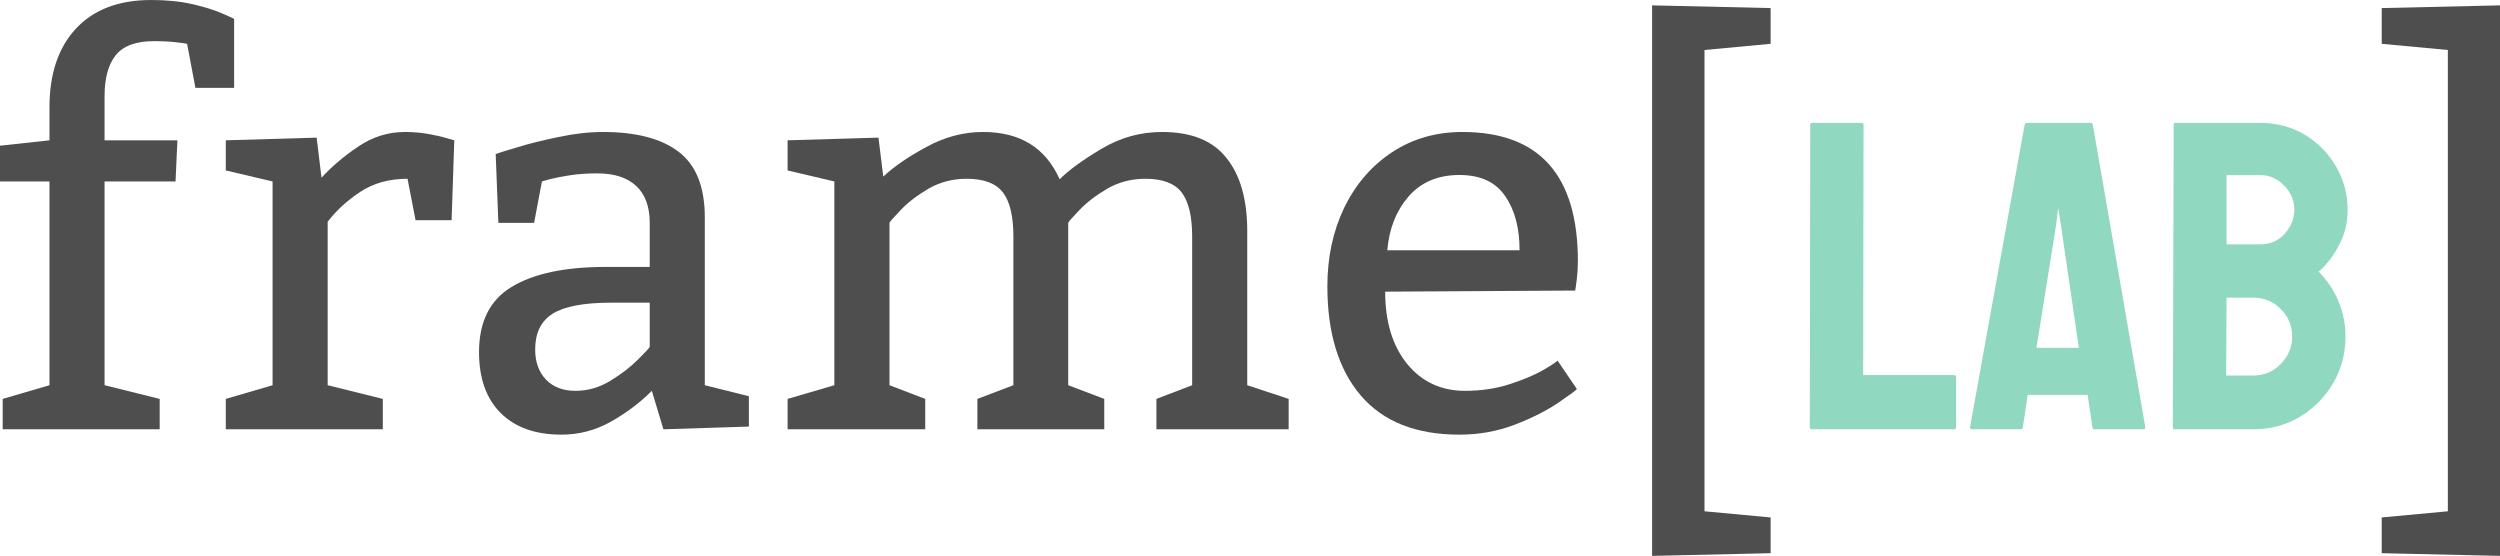
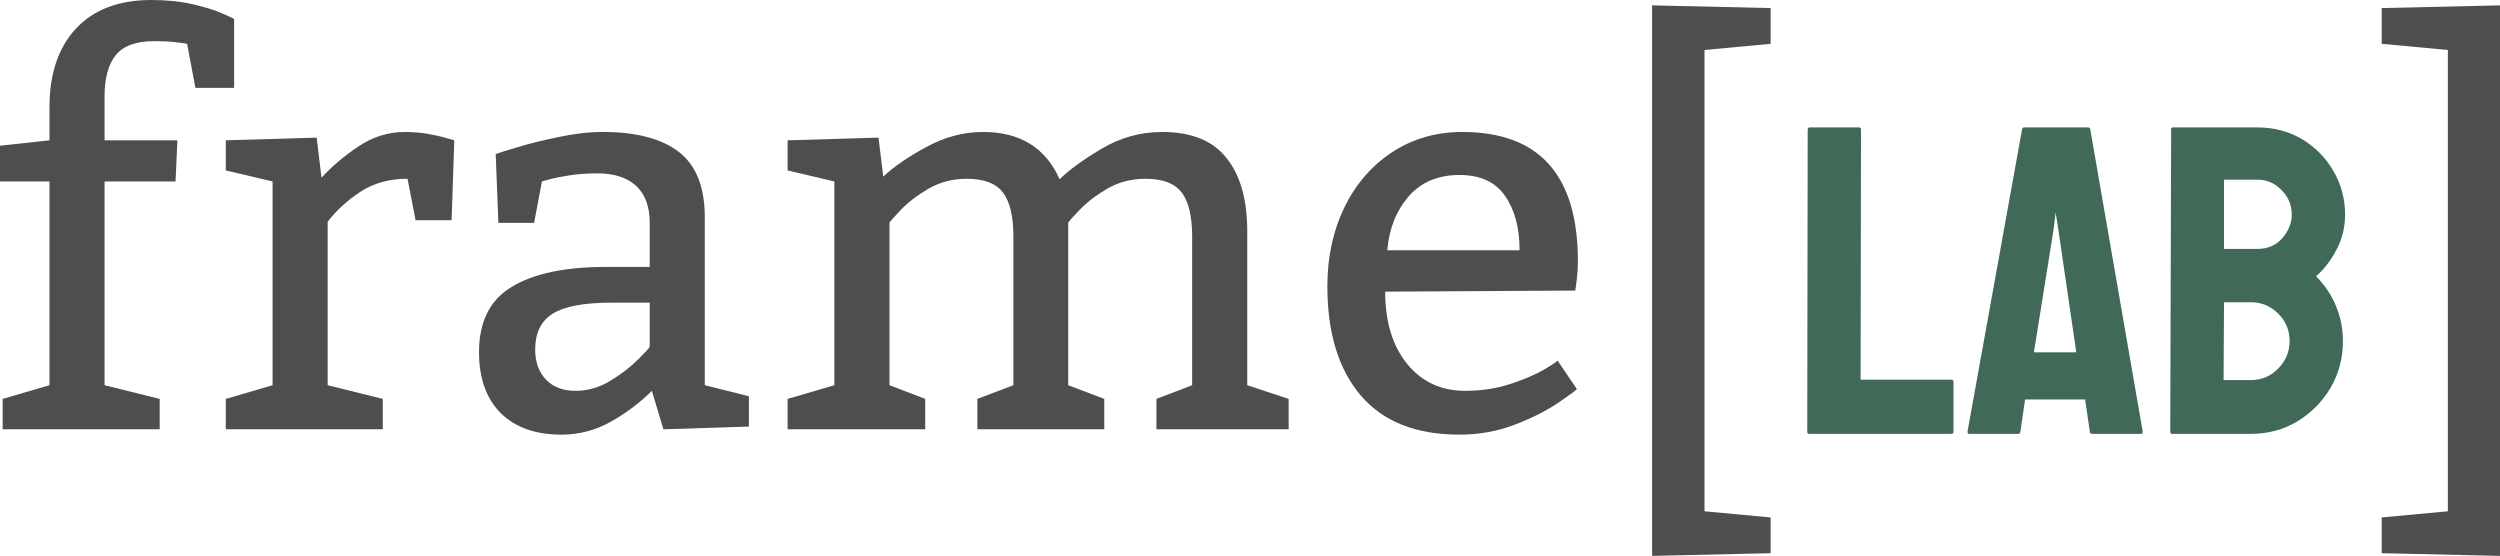
<svg xmlns="http://www.w3.org/2000/svg" preserveAspectRatio="none" overflow="visible" style="display: block;" width="68.118" height="15.146" viewBox="0 0 68.118 15.146" fill="none">
  <g id="frame[Lab]">
    <path id="Vector" d="M66.697 13.931V1.362L64.895 1.194V0.22L68.118 0.146V15.146L64.895 15.073V14.099L66.697 13.931Z" fill="#4E4E4E" />
-     <path id="Vector_2" d="M61.4 11.697H59.25C59.219 11.697 59.203 11.677 59.203 11.638L59.227 3.394C59.227 3.363 59.242 3.347 59.273 3.347H61.582C62.031 3.347 62.44 3.457 62.807 3.675C63.166 3.894 63.449 4.185 63.656 4.548C63.863 4.908 63.967 5.298 63.967 5.72C63.967 6.064 63.889 6.384 63.732 6.681C63.576 6.978 63.391 7.218 63.176 7.402C63.406 7.632 63.586 7.9 63.715 8.205C63.844 8.509 63.908 8.83 63.908 9.166C63.908 9.63 63.797 10.054 63.574 10.437C63.348 10.82 63.045 11.127 62.666 11.357C62.287 11.584 61.865 11.697 61.4 11.697ZM61.582 4.771H60.668V6.658H61.582C61.859 6.658 62.084 6.56 62.256 6.365C62.428 6.166 62.514 5.951 62.514 5.72C62.514 5.466 62.422 5.246 62.238 5.058C62.055 4.867 61.836 4.771 61.582 4.771ZM61.4 8.111H60.668L60.656 10.232H61.4C61.69 10.232 61.938 10.127 62.145 9.916C62.352 9.705 62.455 9.455 62.455 9.166C62.455 8.876 62.352 8.628 62.145 8.421C61.938 8.214 61.69 8.111 61.4 8.111Z" fill="#91D8C1" />
-     <path id="Vector_3" d="M53.678 11.638L55.166 3.394C55.174 3.363 55.193 3.347 55.225 3.347H56.965C56.996 3.347 57.016 3.363 57.023 3.394L58.453 11.638C58.457 11.677 58.441 11.697 58.406 11.697H57.076C57.037 11.697 57.016 11.677 57.012 11.638L56.883 10.759H55.248L55.119 11.638C55.115 11.677 55.096 11.697 55.06 11.697H53.725C53.693 11.697 53.678 11.677 53.678 11.638ZM56.027 6.107L55.488 9.476H56.643L56.15 6.107L56.08 5.662L56.027 6.107Z" fill="#91D8C1" />
-     <path id="Vector_4" d="M53.238 11.697H49.359C49.328 11.697 49.312 11.677 49.312 11.638L49.324 3.406C49.324 3.367 49.344 3.347 49.383 3.347H50.719C50.758 3.347 50.777 3.367 50.777 3.406L50.766 10.22H53.238C53.277 10.22 53.297 10.24 53.297 10.279V11.638C53.297 11.677 53.277 11.697 53.238 11.697Z" fill="#91D8C1" />
+     <g transform="translate(-0.0696 0.1245)">
+       <path id="Vector_2" d="M61.4 11.697H59.25C59.219 11.697 59.203 11.677 59.203 11.638L59.227 3.394C59.227 3.363 59.242 3.347 59.273 3.347H61.582C62.031 3.347 62.44 3.457 62.807 3.675C63.166 3.894 63.449 4.185 63.656 4.548C63.863 4.908 63.967 5.298 63.967 5.72C63.967 6.064 63.889 6.384 63.732 6.681C63.576 6.978 63.391 7.218 63.176 7.402C63.406 7.632 63.586 7.9 63.715 8.205C63.844 8.509 63.908 8.83 63.908 9.166C63.908 9.63 63.797 10.054 63.574 10.437C63.348 10.82 63.045 11.127 62.666 11.357C62.287 11.584 61.865 11.697 61.4 11.697ZM61.582 4.771H60.668V6.658H61.582C61.859 6.658 62.084 6.56 62.256 6.365C62.428 6.166 62.514 5.951 62.514 5.72C62.514 5.466 62.422 5.246 62.238 5.058C62.055 4.867 61.836 4.771 61.582 4.771ZM61.4 8.111H60.668L60.656 10.232H61.4C61.69 10.232 61.938 10.127 62.145 9.916C62.352 9.705 62.455 9.455 62.455 9.166C62.455 8.876 62.352 8.628 62.145 8.421C61.938 8.214 61.69 8.111 61.4 8.111Z" fill="#416958" />
+       <path id="Vector_3" d="M53.678 11.638L55.166 3.394C55.174 3.363 55.193 3.347 55.225 3.347H56.965C56.996 3.347 57.016 3.363 57.023 3.394L58.453 11.638C58.457 11.677 58.441 11.697 58.406 11.697H57.076C57.037 11.697 57.016 11.677 57.012 11.638L56.883 10.759H55.248L55.119 11.638C55.115 11.677 55.096 11.697 55.06 11.697H53.725C53.693 11.697 53.678 11.677 53.678 11.638ZM56.027 6.107L55.488 9.476H56.643L56.15 6.107L56.08 5.662L56.027 6.107Z" fill="#416958" />
+       <path id="Vector_4" d="M53.238 11.697H49.359C49.328 11.697 49.312 11.677 49.312 11.638L49.324 3.406C49.324 3.367 49.344 3.347 49.383 3.347H50.719C50.758 3.347 50.777 3.367 50.777 3.406L50.766 10.22H53.238C53.277 10.22 53.297 10.24 53.297 10.279V11.638C53.297 11.677 53.277 11.697 53.238 11.697Z" fill="#416958" />
+     </g>
    <path id="Vector_5" d="M45.015 0.146L48.245 0.22V1.194L46.443 1.362V13.931L48.245 14.099V15.073L45.015 15.146V0.146Z" fill="#4E4E4E" />
    <path id="Vector_6" d="M37.742 7.947C37.742 8.767 37.942 9.424 38.342 9.917C38.743 10.405 39.268 10.649 39.917 10.649C40.356 10.649 40.764 10.588 41.14 10.466C41.516 10.344 41.826 10.212 42.07 10.071C42.315 9.924 42.437 9.841 42.437 9.822L42.964 10.598C42.964 10.618 42.8 10.74 42.473 10.964C42.151 11.184 41.751 11.387 41.272 11.572C40.798 11.753 40.295 11.843 39.763 11.843C38.581 11.843 37.685 11.487 37.075 10.774C36.47 10.061 36.167 9.07 36.167 7.8C36.167 7.009 36.321 6.294 36.628 5.654C36.941 5.015 37.376 4.512 37.932 4.146C38.494 3.779 39.131 3.596 39.844 3.596C41.943 3.596 42.993 4.771 42.993 7.119C42.993 7.28 42.983 7.441 42.964 7.603C42.944 7.764 42.93 7.869 42.92 7.917L37.742 7.947ZM41.404 6.819C41.404 6.208 41.272 5.715 41.008 5.339C40.749 4.958 40.334 4.768 39.763 4.768C39.182 4.768 38.721 4.963 38.379 5.354C38.042 5.745 37.849 6.233 37.8 6.819H41.404Z" fill="#4E4E4E" />
    <path id="Vector_7" d="M24.067 4.812C24.351 4.543 24.741 4.275 25.239 4.006C25.737 3.733 26.252 3.596 26.785 3.596C27.795 3.596 28.491 4.026 28.872 4.885C29.121 4.636 29.5 4.36 30.007 4.058C30.52 3.75 31.072 3.596 31.663 3.596C32.463 3.596 33.049 3.833 33.42 4.307C33.796 4.775 33.984 5.439 33.984 6.299V10.496L35.112 10.869V11.697H31.509V10.869L32.483 10.496V6.445C32.483 5.894 32.388 5.493 32.197 5.244C32.007 4.995 31.677 4.871 31.209 4.871C30.828 4.871 30.481 4.961 30.169 5.142C29.861 5.322 29.607 5.518 29.407 5.728C29.206 5.938 29.106 6.052 29.106 6.072V10.496L30.088 10.869V11.697H26.631V10.869L27.612 10.496V6.445C27.612 5.894 27.517 5.493 27.327 5.244C27.136 4.995 26.807 4.871 26.338 4.871C25.957 4.871 25.61 4.961 25.298 5.142C24.99 5.322 24.736 5.518 24.536 5.728C24.336 5.938 24.236 6.052 24.236 6.072V10.496L25.21 10.869V11.697H21.46V10.869L22.734 10.496V4.944L21.46 4.644V3.823L23.936 3.75L24.067 4.812Z" fill="#4E4E4E" />
    <path id="Vector_8" d="M13.506 4.197C13.584 4.167 13.779 4.106 14.092 4.014C14.409 3.916 14.783 3.823 15.212 3.735C15.642 3.643 16.047 3.596 16.428 3.596C17.336 3.596 18.025 3.777 18.494 4.138C18.967 4.5 19.204 5.095 19.204 5.925V10.496L20.405 10.796V11.623L18.076 11.697L17.761 10.649C17.439 10.972 17.065 11.252 16.641 11.492C16.221 11.726 15.774 11.843 15.3 11.843C14.592 11.843 14.04 11.648 13.645 11.257C13.249 10.862 13.052 10.308 13.052 9.595C13.052 8.765 13.35 8.171 13.945 7.815C14.541 7.454 15.393 7.273 16.502 7.273H17.703V6.072C17.703 5.632 17.581 5.298 17.336 5.068C17.092 4.839 16.738 4.724 16.274 4.724C16.006 4.724 15.759 4.741 15.535 4.775C15.31 4.81 15.132 4.844 15 4.878C14.873 4.912 14.795 4.934 14.766 4.944L14.553 6.072H13.579L13.506 4.197ZM16.655 8.247C15.913 8.247 15.381 8.347 15.059 8.547C14.741 8.748 14.582 9.072 14.582 9.521C14.582 9.863 14.68 10.137 14.876 10.342C15.071 10.547 15.339 10.649 15.681 10.649C16.013 10.649 16.328 10.559 16.626 10.378C16.924 10.198 17.178 10.002 17.388 9.792C17.598 9.583 17.703 9.468 17.703 9.448V8.247H16.655Z" fill="#4E4E4E" />
    <path id="Vector_9" d="M8.76 4.841C9.043 4.534 9.377 4.25 9.763 3.992C10.154 3.728 10.576 3.596 11.03 3.596C11.25 3.596 11.457 3.613 11.653 3.647C11.853 3.682 12.017 3.718 12.144 3.757C12.271 3.792 12.349 3.813 12.378 3.823L12.305 5.999H11.323L11.104 4.871C10.605 4.871 10.176 4.99 9.814 5.229C9.453 5.469 9.158 5.74 8.928 6.042V10.496L10.43 10.869V11.697H6.152V10.869L7.427 10.496V4.944L6.152 4.644V3.823L8.628 3.75L8.76 4.841Z" fill="#4E4E4E" />
    <path id="Vector_10" d="M1.348 2.922C1.348 2.014 1.587 1.301 2.065 0.784C2.549 0.261 3.235 0 4.124 0C4.543 0 4.922 0.039 5.259 0.117C5.596 0.195 5.867 0.281 6.072 0.374C6.277 0.461 6.379 0.51 6.379 0.52V2.395H5.325L5.098 1.194C5.059 1.184 4.954 1.169 4.783 1.15C4.617 1.13 4.424 1.121 4.204 1.121C3.706 1.121 3.354 1.25 3.149 1.509C2.949 1.763 2.849 2.134 2.849 2.622V3.823H4.834L4.783 4.944H2.849V10.496L4.351 10.869V11.697H0.073V10.869L1.348 10.496V4.944H0V3.97L1.348 3.823V2.922Z" fill="#4E4E4E" />
  </g>
</svg>
